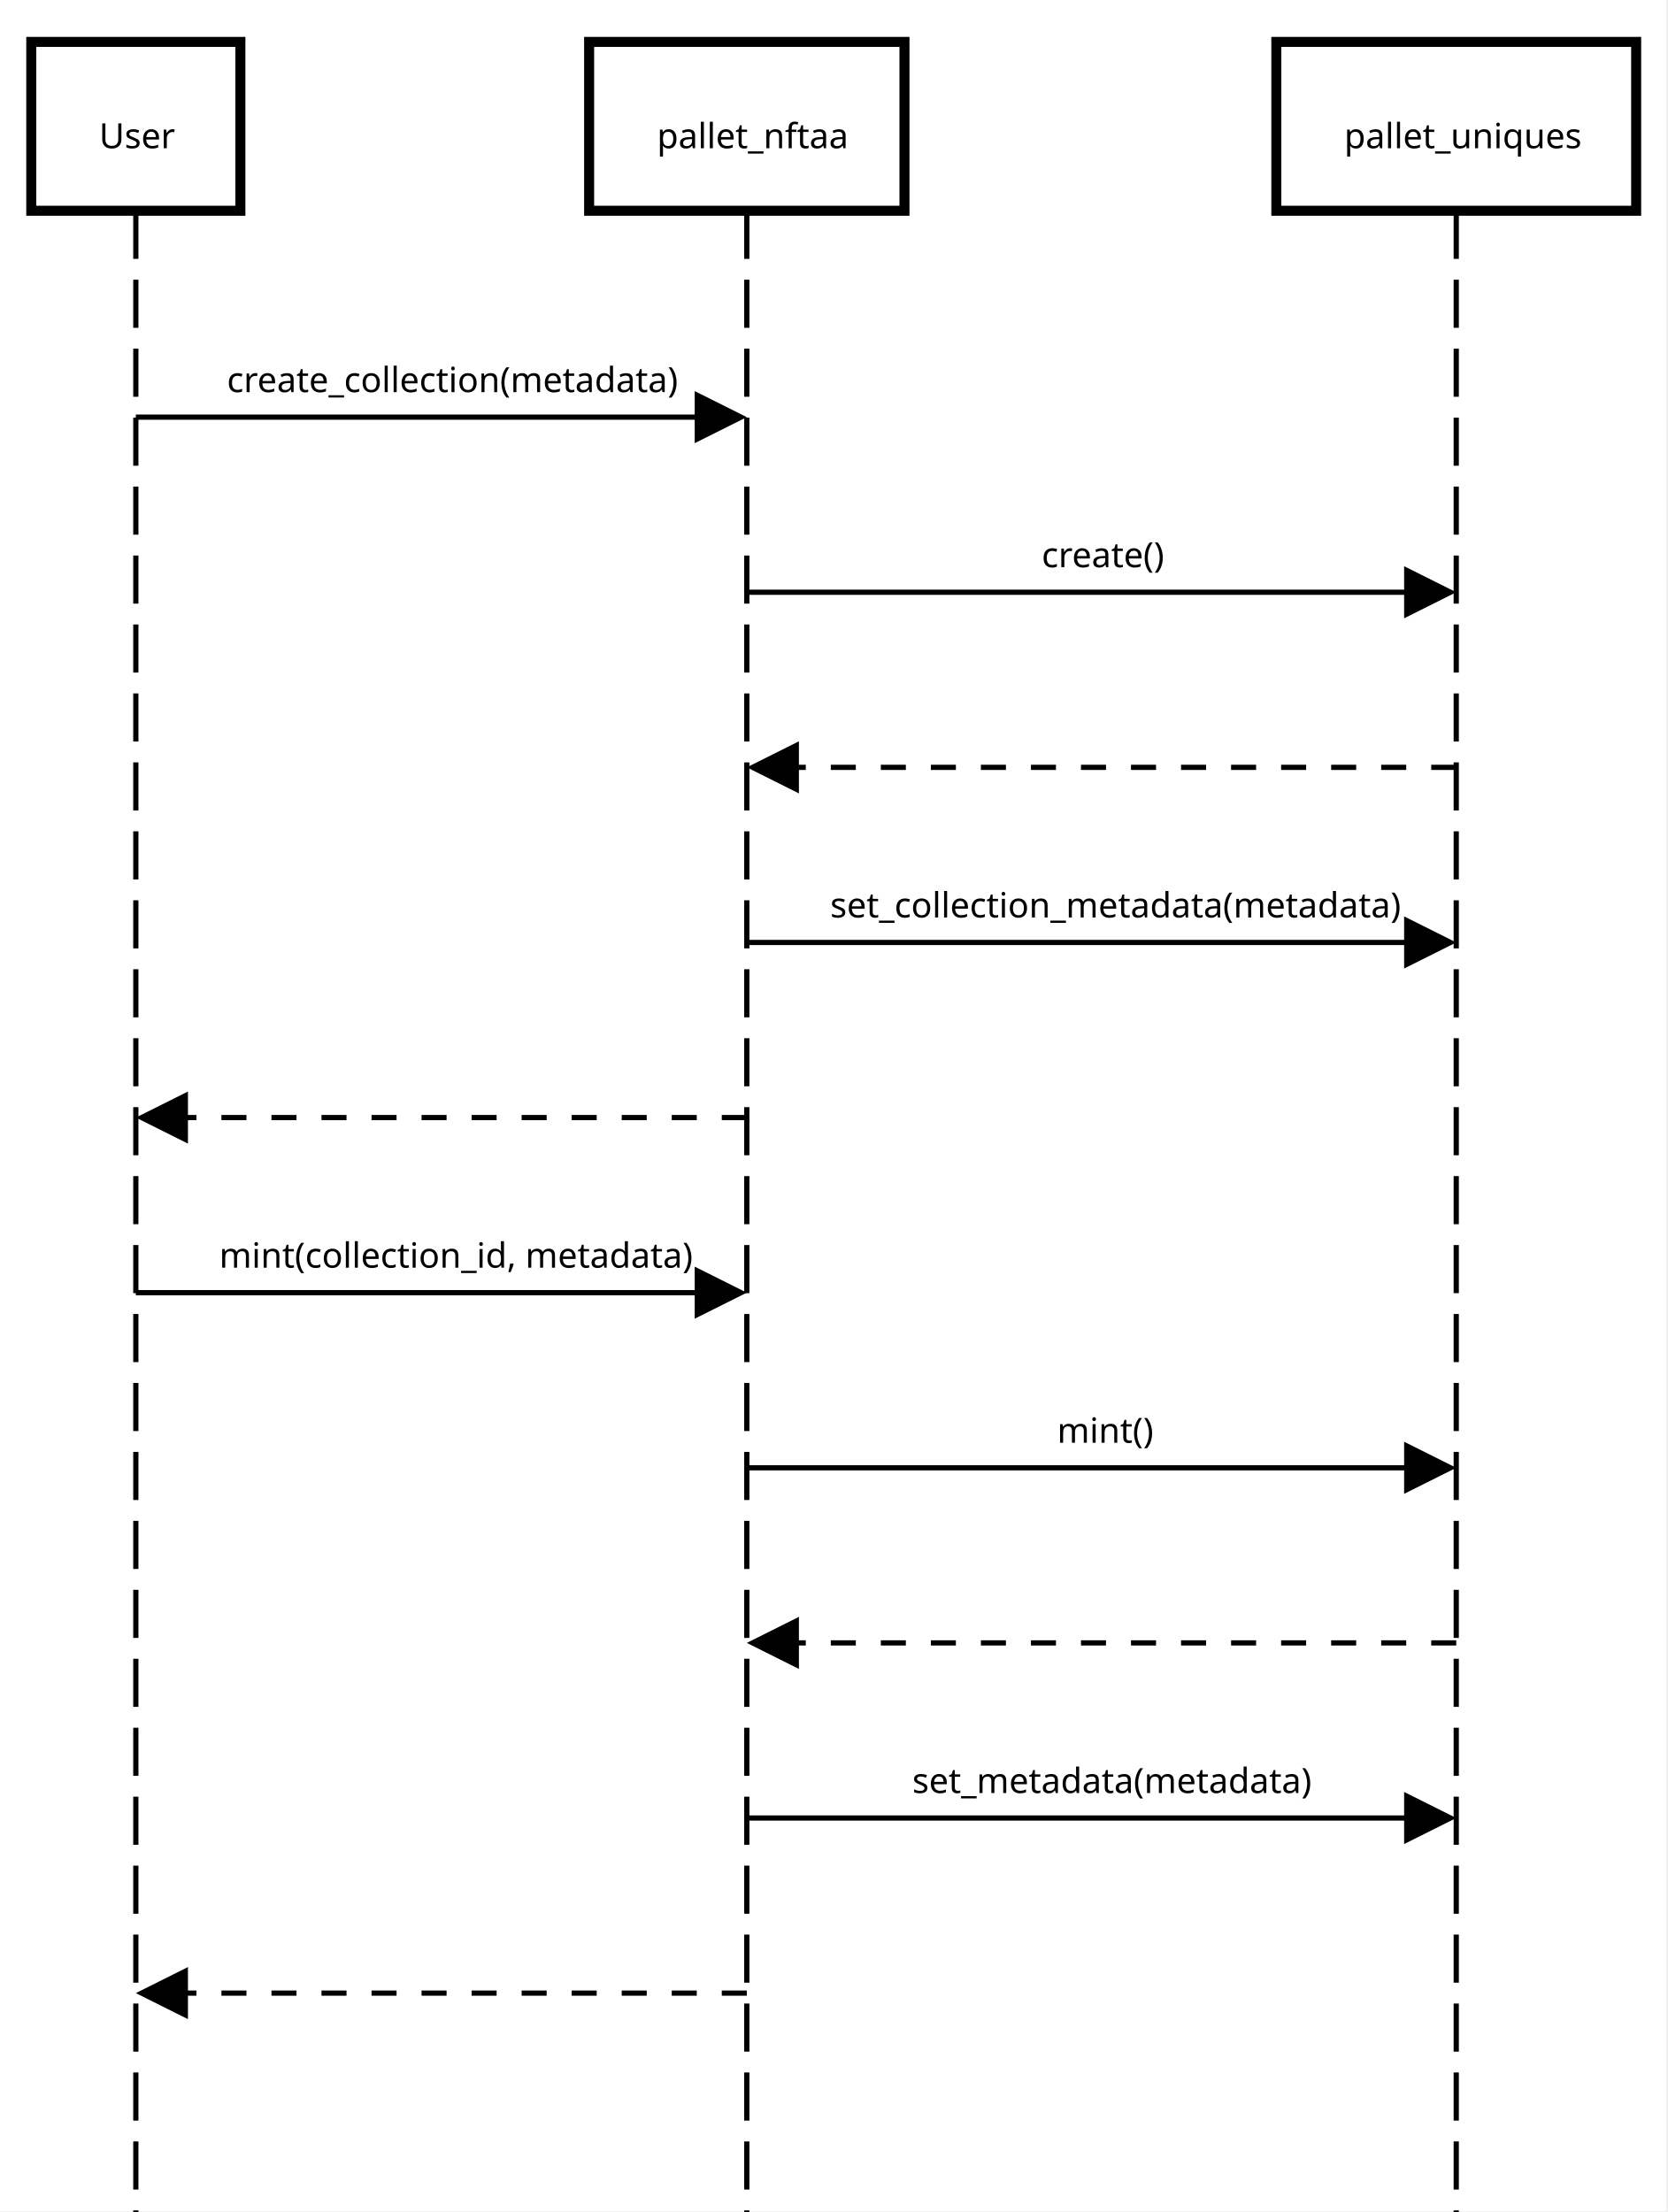
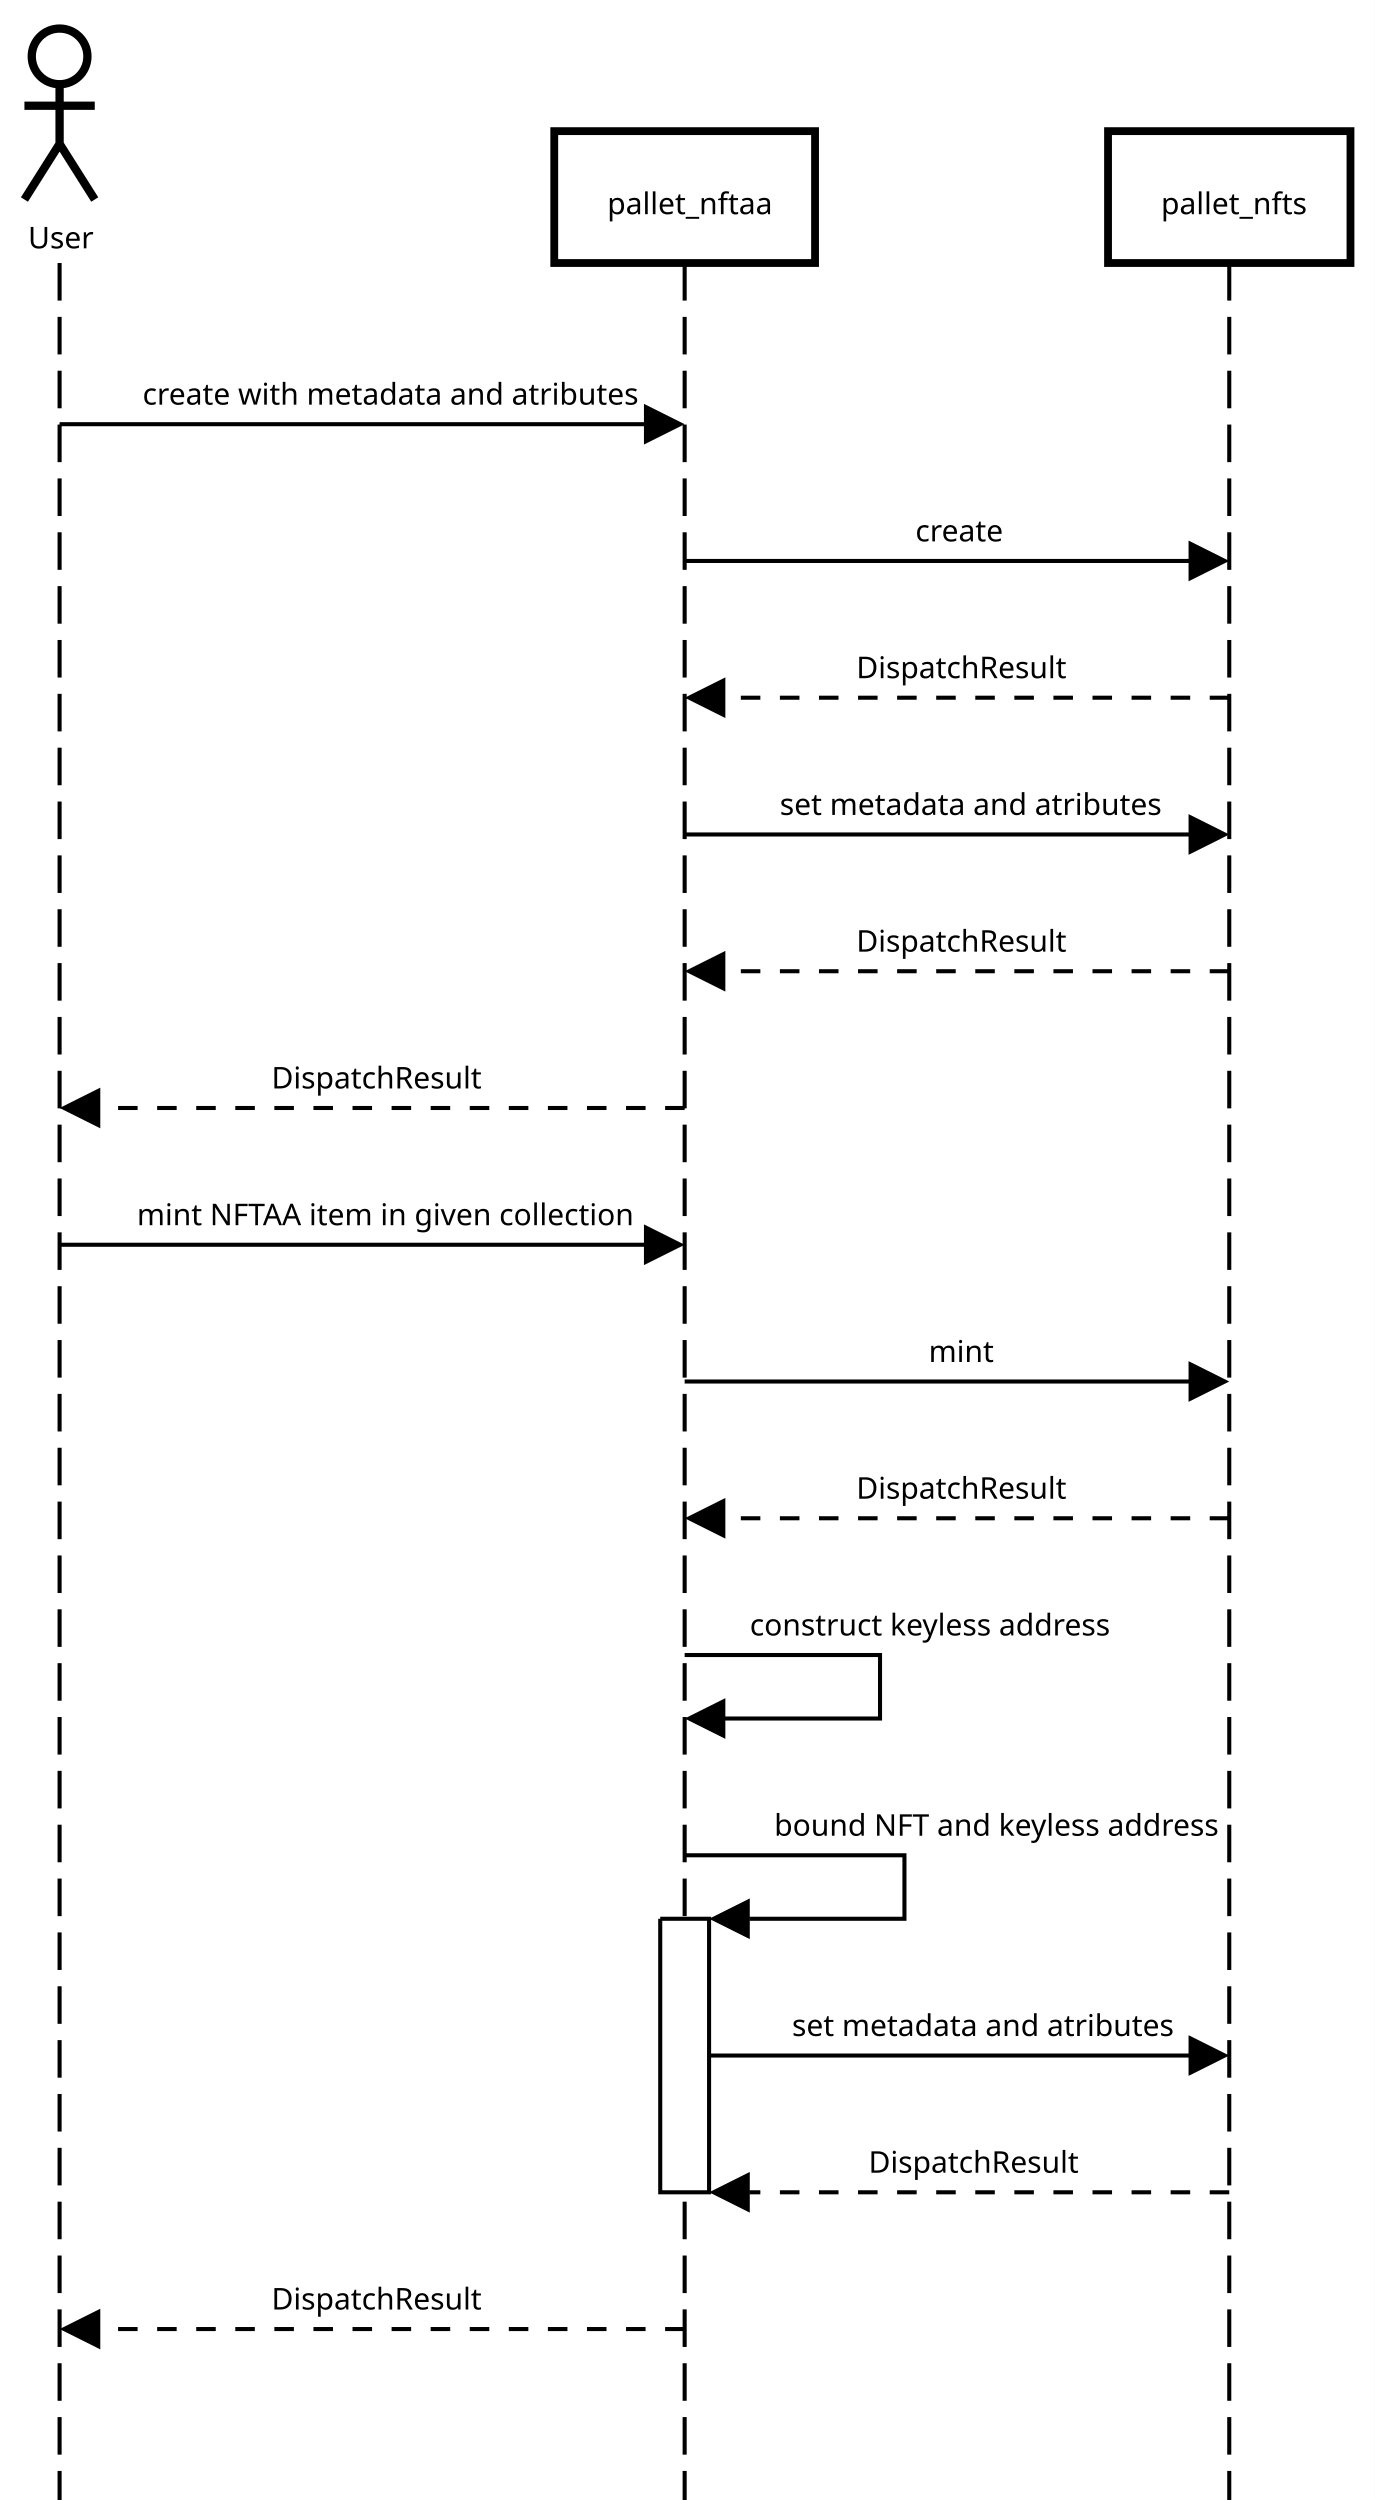
- <svg xmlns="http://www.w3.org/2000/svg" version="1.1" width="703.491" height="933.331">
+ <svg xmlns="http://www.w3.org/2000/svg" version="1.1" width="672.061" height="1222.018">
  <defs />
  <g>
    <g />
    <g />
    <g />
    <g />
    <g />
    <g />
    <g />
    <g />
    <g />
    <g />
    <g />
    <g />
    <g />
    <g />
    <g />
    <g />
    <g />
    <g />
    <g />
    <g />
    <g />
    <g />
-     <g>
-       <rect fill="white" stroke="none" x="0" y="0" width="703" height="933" />
-     </g>
-     <g />
-     <g>
-       <path fill="none" stroke="black" paint-order="fill stroke markers" d=" M 57.308 88.926 L 57.308 933.331" stroke-miterlimit="10" stroke-width="2.199" stroke-dasharray="20.298,8.796" />
-       <path fill="none" stroke="black" paint-order="fill stroke markers" d=" M 315.075 88.926 L 315.075 933.331" stroke-miterlimit="10" stroke-width="2.199" stroke-dasharray="20.298,8.796" />
-       <path fill="none" stroke="black" paint-order="fill stroke markers" d=" M 614.392 88.926 L 614.392 933.331" stroke-miterlimit="10" stroke-width="2.199" stroke-dasharray="20.298,8.796" />
-     </g>
-     <g>
+     <g />
+     <g />
+     <g />
+     <g />
+     <g />
+     <g />
+     <g />
+     <g />
+     <g />
+     <g />
+     <g />
+     <g />
+     <g />
+     <g />
+     <g />
+     <g />
+     <g />
+     <g />
+     <g />
+     <g />
+     <g />
+     <g />
+     <g />
+     <g />
+     <g />
+     <g />
+     <g />
+     <g />
+     <g />
+     <g />
+     <g />
+     <g />
+     <g />
+     <g />
+     <g />
+     <g />
+     <g />
+     <g />
+     <g />
+     <g />
+     <g />
+     <g />
+     <g />
+     <g />
+     <g />
+     <g />
+     <g />
+     <g />
+     <g>
+       <rect fill="white" stroke="none" x="0" y="0" width="672" height="1222" />
+     </g>
+     <g />
+     <g>
+       <path fill="none" stroke="black" paint-order="fill stroke markers" d=" M 29.127 128.564 L 29.127 1222.018" stroke-miterlimit="10" stroke-width="1.99" stroke-dasharray="18.365,7.958" />
+       <path fill="none" stroke="black" paint-order="fill stroke markers" d=" M 334.663 128.564 L 334.663 1222.018" stroke-miterlimit="10" stroke-width="1.99" stroke-dasharray="18.365,7.958" />
+       <path fill="none" stroke="black" paint-order="fill stroke markers" d=" M 600.87 128.564 L 600.87 1222.018" stroke-miterlimit="10" stroke-width="1.99" stroke-dasharray="18.365,7.958" />
+     </g>
+     <g>
+       <g>
+         <path fill="white" stroke="black" paint-order="fill stroke markers" d=" M 42.735 27.575 A 13.608 13.608 0 1 1 42.735 27.561 M 29.127 41.184 L 29.127 70.31 M 11.937 51.688 L 46.317 51.688 M 29.127 70.31 L 11.937 97.527 M 29.127 70.31 L 46.317 97.527" stroke-miterlimit="10" stroke-width="4.059" stroke-dasharray="" />
+       </g>
+       <g>
+         <g />
+         <text fill="black" stroke="none" font-family="sans-serif" font-size="11pt" font-style="normal" font-weight="normal" text-decoration="normal" x="13.694" y="121.402" text-anchor="start" dominant-baseline="alphabetic" xml:space="preserve">User</text>
+       </g>
      <path fill="none" stroke="none" />
      <g>
-         <path fill="white" stroke="black" paint-order="fill stroke markers" d=" M 13.194 17.68 L 101.422 17.68 L 101.422 88.926 L 13.194 88.926 L 13.194 17.68 Z" stroke-miterlimit="10" stroke-width="4.222" stroke-dasharray="" />
+         <path fill="white" stroke="black" paint-order="fill stroke markers" d=" M 270.926 64.103 L 398.4 64.103 L 398.4 128.564 L 270.926 128.564 L 270.926 64.103 Z" stroke-miterlimit="10" stroke-width="3.82" stroke-dasharray="" />
      </g>
      <g>
        <g />
-         <text fill="black" stroke="none" font-family="sans-serif" font-size="11pt" font-style="normal" font-weight="normal" text-decoration="normal" x="41.824" y="62.539" text-anchor="start" dominant-baseline="alphabetic" xml:space="preserve">User</text>
+         <text fill="black" stroke="none" font-family="sans-serif" font-size="11pt" font-style="normal" font-weight="normal" text-decoration="normal" x="296.83" y="104.69" text-anchor="start" dominant-baseline="alphabetic" xml:space="preserve">pallet_nftaa</text>
      </g>
      <path fill="none" stroke="none" />
      <g>
-         <path fill="white" stroke="black" paint-order="fill stroke markers" d=" M 248.553 17.68 L 381.597 17.68 L 381.597 88.926 L 248.553 88.926 L 248.553 17.68 Z" stroke-miterlimit="10" stroke-width="4.222" stroke-dasharray="" />
+         <path fill="white" stroke="black" paint-order="fill stroke markers" d=" M 541.616 64.103 L 660.124 64.103 L 660.124 128.564 L 541.616 128.564 L 541.616 64.103 Z" stroke-miterlimit="10" stroke-width="3.82" stroke-dasharray="" />
      </g>
      <g>
        <g />
-         <text fill="black" stroke="none" font-family="sans-serif" font-size="11pt" font-style="normal" font-weight="normal" text-decoration="normal" x="277.183" y="62.539" text-anchor="start" dominant-baseline="alphabetic" xml:space="preserve">pallet_nftaa</text>
-       </g>
-       <path fill="none" stroke="none" />
-       <g>
-         <path fill="white" stroke="black" paint-order="fill stroke markers" d=" M 538.486 17.68 L 690.297 17.68 L 690.297 88.926 L 538.486 88.926 L 538.486 17.68 Z" stroke-miterlimit="10" stroke-width="4.222" stroke-dasharray="" />
-       </g>
-       <g>
-         <g />
-         <text fill="black" stroke="none" font-family="sans-serif" font-size="11pt" font-style="normal" font-weight="normal" text-decoration="normal" x="567.117" y="62.539" text-anchor="start" dominant-baseline="alphabetic" xml:space="preserve">pallet_uniques</text>
-       </g>
-     </g>
-     <g>
-       <g>
-         <rect fill="white" stroke="none" x="91.791" y="141.702" width="188.8" height="34.304" />
-         <text fill="black" stroke="none" font-family="sans-serif" font-size="11pt" font-style="normal" font-weight="normal" text-decoration="normal" x="95.75" y="165.45" text-anchor="start" dominant-baseline="alphabetic" xml:space="preserve">create_collection(metadata)</text>
-       </g>
-       <g>
-         <path fill="none" stroke="black" paint-order="fill stroke markers" d=" M 57.308 176.006 L 293.349 176.006" stroke-miterlimit="10" stroke-width="2.199" stroke-dasharray="" />
-         <g transform="translate(315.0748,176.0055) translate(-315.0748,-176.0055)">
-           <path fill="black" stroke="none" paint-order="stroke fill markers" d=" M 293.085 165.011 L 315.075 176.006 L 293.085 187 Z" />
-         </g>
-       </g>
-       <g>
-         <rect fill="white" stroke="none" x="435.525" y="215.587" width="58.416" height="34.304" />
-         <text fill="black" stroke="none" font-family="sans-serif" font-size="11pt" font-style="normal" font-weight="normal" text-decoration="normal" x="439.483" y="239.336" text-anchor="start" dominant-baseline="alphabetic" xml:space="preserve">create()</text>
-       </g>
-       <g>
-         <path fill="none" stroke="black" paint-order="fill stroke markers" d=" M 315.075 249.891 L 592.666 249.891" stroke-miterlimit="10" stroke-width="2.199" stroke-dasharray="" />
-         <g transform="translate(614.3918,249.8909) translate(-614.3918,-249.8909)">
-           <path fill="black" stroke="none" paint-order="stroke fill markers" d=" M 592.402 238.896 L 614.392 249.891 L 592.402 260.886 Z" />
-         </g>
-       </g>
-       <g>
-         <rect fill="white" stroke="none" x="460.775" y="289.472" width="7.916" height="34.304" />
-         <text fill="black" stroke="none" font-family="sans-serif" font-size="11pt" font-style="normal" font-weight="normal" text-decoration="normal" x="464.733" y="313.221" text-anchor="start" dominant-baseline="alphabetic" xml:space="preserve" />
-       </g>
-       <g>
-         <path fill="none" stroke="black" paint-order="fill stroke markers" d=" M 614.392 323.776 L 336.801 323.776" stroke-miterlimit="10" stroke-width="2.199" stroke-dasharray="10.555" />
-         <g transform="translate(315.0748,323.7763) translate(-315.0748,-323.7763)">
-           <path fill="black" stroke="none" paint-order="stroke fill markers" d=" M 337.064 312.781 L 315.075 323.776 L 337.064 334.771 Z" />
-         </g>
-       </g>
-       <g>
-         <rect fill="white" stroke="none" x="346.3" y="363.358" width="236.866" height="34.304" />
-         <text fill="black" stroke="none" font-family="sans-serif" font-size="11pt" font-style="normal" font-weight="normal" text-decoration="normal" x="350.258" y="387.107" text-anchor="start" dominant-baseline="alphabetic" xml:space="preserve">set_collection_metadata(metadata)</text>
-       </g>
-       <g>
-         <path fill="none" stroke="black" paint-order="fill stroke markers" d=" M 315.075 397.662 L 592.666 397.662" stroke-miterlimit="10" stroke-width="2.199" stroke-dasharray="" />
-         <g transform="translate(614.3918,397.6617) translate(-614.3918,-397.6617)">
-           <path fill="black" stroke="none" paint-order="stroke fill markers" d=" M 592.402 386.667 L 614.392 397.662 L 592.402 408.657 Z" />
-         </g>
-       </g>
-       <g>
-         <rect fill="white" stroke="none" x="182.233" y="437.243" width="7.916" height="34.304" />
-         <text fill="black" stroke="none" font-family="sans-serif" font-size="11pt" font-style="normal" font-weight="normal" text-decoration="normal" x="186.191" y="460.992" text-anchor="start" dominant-baseline="alphabetic" xml:space="preserve" />
-       </g>
-       <g>
-         <path fill="none" stroke="black" paint-order="fill stroke markers" d=" M 315.075 471.547 L 79.034 471.547" stroke-miterlimit="10" stroke-width="2.199" stroke-dasharray="10.555" />
-         <g transform="translate(57.30774,471.5471) translate(-57.30774,-471.5471)">
-           <path fill="black" stroke="none" paint-order="stroke fill markers" d=" M 79.297 460.552 L 57.308 471.547 L 79.297 482.542 Z" />
-         </g>
-       </g>
-       <g>
-         <rect fill="white" stroke="none" x="88.533" y="511.129" width="195.316" height="34.304" />
-         <text fill="black" stroke="none" font-family="sans-serif" font-size="11pt" font-style="normal" font-weight="normal" text-decoration="normal" x="92.491" y="534.877" text-anchor="start" dominant-baseline="alphabetic" xml:space="preserve">mint(collection_id, metadata)</text>
-       </g>
-       <g>
-         <path fill="none" stroke="black" paint-order="fill stroke markers" d=" M 57.308 545.432 L 293.349 545.432" stroke-miterlimit="10" stroke-width="2.199" stroke-dasharray="" />
-         <g transform="translate(315.0748,545.4324) translate(-315.0748,-545.4324)">
-           <path fill="black" stroke="none" paint-order="stroke fill markers" d=" M 293.085 534.438 L 315.075 545.432 L 293.085 556.427 Z" />
-         </g>
-       </g>
-       <g>
-         <rect fill="white" stroke="none" x="442.042" y="585.014" width="45.383" height="34.304" />
-         <text fill="black" stroke="none" font-family="sans-serif" font-size="11pt" font-style="normal" font-weight="normal" text-decoration="normal" x="446" y="608.763" text-anchor="start" dominant-baseline="alphabetic" xml:space="preserve">mint()</text>
-       </g>
-       <g>
-         <path fill="none" stroke="black" paint-order="fill stroke markers" d=" M 315.075 619.318 L 592.666 619.318" stroke-miterlimit="10" stroke-width="2.199" stroke-dasharray="" />
-         <g transform="translate(614.3918,619.3178) translate(-614.3918,-619.3178)">
-           <path fill="black" stroke="none" paint-order="stroke fill markers" d=" M 592.402 608.323 L 614.392 619.318 L 592.402 630.313 Z" />
-         </g>
-       </g>
-       <g>
-         <rect fill="white" stroke="none" x="460.775" y="658.899" width="7.916" height="34.304" />
-         <text fill="black" stroke="none" font-family="sans-serif" font-size="11pt" font-style="normal" font-weight="normal" text-decoration="normal" x="464.733" y="682.648" text-anchor="start" dominant-baseline="alphabetic" xml:space="preserve" />
-       </g>
-       <g>
-         <path fill="none" stroke="black" paint-order="fill stroke markers" d=" M 614.392 693.203 L 336.801 693.203" stroke-miterlimit="10" stroke-width="2.199" stroke-dasharray="10.555" />
-         <g transform="translate(315.0748,693.2032) translate(-315.0748,-693.2032)">
-           <path fill="black" stroke="none" paint-order="stroke fill markers" d=" M 337.064 682.208 L 315.075 693.203 L 337.064 704.198 Z" />
-         </g>
-       </g>
-       <g>
-         <rect fill="white" stroke="none" x="380.942" y="732.785" width="167.583" height="34.304" />
-         <text fill="black" stroke="none" font-family="sans-serif" font-size="11pt" font-style="normal" font-weight="normal" text-decoration="normal" x="384.9" y="756.534" text-anchor="start" dominant-baseline="alphabetic" xml:space="preserve">set_metadata(metadata)</text>
-       </g>
-       <g>
-         <path fill="none" stroke="black" paint-order="fill stroke markers" d=" M 315.075 767.089 L 592.666 767.089" stroke-miterlimit="10" stroke-width="2.199" stroke-dasharray="" />
-         <g transform="translate(614.3918,767.0886) translate(-614.3918,-767.0886)">
-           <path fill="black" stroke="none" paint-order="stroke fill markers" d=" M 592.402 756.094 L 614.392 767.089 L 592.402 778.083 Z" />
-         </g>
-       </g>
-       <g>
-         <rect fill="white" stroke="none" x="182.233" y="806.67" width="7.916" height="34.304" />
-         <text fill="black" stroke="none" font-family="sans-serif" font-size="11pt" font-style="normal" font-weight="normal" text-decoration="normal" x="186.191" y="830.419" text-anchor="start" dominant-baseline="alphabetic" xml:space="preserve" />
-       </g>
-       <g>
-         <path fill="none" stroke="black" paint-order="fill stroke markers" d=" M 315.075 840.974 L 79.034 840.974" stroke-miterlimit="10" stroke-width="2.199" stroke-dasharray="10.555" />
-         <g transform="translate(57.30774,840.974) translate(-57.30774,-840.974)">
-           <path fill="black" stroke="none" paint-order="stroke fill markers" d=" M 79.297 829.979 L 57.308 840.974 L 79.297 851.969 Z" />
+         <text fill="black" stroke="none" font-family="sans-serif" font-size="11pt" font-style="normal" font-weight="normal" text-decoration="normal" x="567.52" y="104.69" text-anchor="start" dominant-baseline="alphabetic" xml:space="preserve">pallet_nfts</text>
+       </g>
+     </g>
+     <g>
+       <path fill="white" stroke="black" paint-order="fill stroke markers" d=" M 322.726 937.911 L 346.6 937.911 L 346.6 1071.608 L 322.726 1071.608 L 322.726 937.911" stroke-miterlimit="10" stroke-width="1.99" stroke-dasharray="" />
+       <g>
+         <rect fill="white" stroke="none" x="66.097" y="176.313" width="231.596" height="31.037" />
+         <text fill="black" stroke="none" font-family="sans-serif" font-size="11pt" font-style="normal" font-weight="normal" text-decoration="normal" x="69.678" y="197.8" text-anchor="start" dominant-baseline="alphabetic" xml:space="preserve">create with metadata and atributes</text>
+       </g>
+       <g>
+         <path fill="none" stroke="black" paint-order="fill stroke markers" d=" M 29.127 207.35 L 315.006 207.35" stroke-miterlimit="10" stroke-width="1.99" stroke-dasharray="" />
+         <g transform="translate(334.6629,207.3503) translate(-334.6629,-207.3503)">
+           <path fill="black" stroke="none" paint-order="stroke fill markers" d=" M 314.767 197.403 L 334.663 207.35 L 314.767 217.298 Z" />
+         </g>
+       </g>
+       <g>
+         <rect fill="white" stroke="none" x="443.869" y="243.162" width="47.796" height="31.037" />
+         <text fill="black" stroke="none" font-family="sans-serif" font-size="11pt" font-style="normal" font-weight="normal" text-decoration="normal" x="447.45" y="264.649" text-anchor="start" dominant-baseline="alphabetic" xml:space="preserve">create</text>
+       </g>
+       <g>
+         <path fill="none" stroke="black" paint-order="fill stroke markers" d=" M 334.663 274.199 L 581.213 274.199" stroke-miterlimit="10" stroke-width="1.99" stroke-dasharray="" />
+         <g transform="translate(600.8702,274.199) translate(-600.8702,-274.199)">
+           <path fill="black" stroke="none" paint-order="stroke fill markers" d=" M 580.975 264.251 L 600.87 274.199 L 580.975 284.147 Z" />
+         </g>
+       </g>
+       <g>
+         <rect fill="white" stroke="none" x="415.002" y="310.011" width="105.529" height="31.037" />
+         <text fill="black" stroke="none" font-family="sans-serif" font-size="11pt" font-style="normal" font-weight="normal" text-decoration="normal" x="418.583" y="331.498" text-anchor="start" dominant-baseline="alphabetic" xml:space="preserve">DispatchResult</text>
+       </g>
+       <g>
+         <path fill="none" stroke="black" paint-order="fill stroke markers" d=" M 600.87 341.048 L 354.32 341.048" stroke-miterlimit="10" stroke-width="1.99" stroke-dasharray="9.55" />
+         <g transform="translate(334.6629,341.0476) translate(-334.6629,-341.0476)">
+           <path fill="black" stroke="none" paint-order="stroke fill markers" d=" M 354.558 331.1 L 334.663 341.048 L 354.558 350.995 Z" />
+         </g>
+       </g>
+       <g>
+         <rect fill="white" stroke="none" x="377.585" y="376.859" width="180.362" height="31.037" />
+         <text fill="black" stroke="none" font-family="sans-serif" font-size="11pt" font-style="normal" font-weight="normal" text-decoration="normal" x="381.167" y="398.346" text-anchor="start" dominant-baseline="alphabetic" xml:space="preserve">set metadata and atributes</text>
+       </g>
+       <g>
+         <path fill="none" stroke="black" paint-order="fill stroke markers" d=" M 334.663 407.896 L 581.213 407.896" stroke-miterlimit="10" stroke-width="1.99" stroke-dasharray="" />
+         <g transform="translate(600.8702,407.8963) translate(-600.8702,-407.8963)">
+           <path fill="black" stroke="none" paint-order="stroke fill markers" d=" M 580.975 397.949 L 600.87 407.896 L 580.975 417.844 Z" />
+         </g>
+       </g>
+       <g>
+         <rect fill="white" stroke="none" x="415.002" y="443.708" width="105.529" height="31.037" />
+         <text fill="black" stroke="none" font-family="sans-serif" font-size="11pt" font-style="normal" font-weight="normal" text-decoration="normal" x="418.583" y="465.195" text-anchor="start" dominant-baseline="alphabetic" xml:space="preserve">DispatchResult</text>
+       </g>
+       <g>
+         <path fill="none" stroke="black" paint-order="fill stroke markers" d=" M 600.87 474.745 L 354.32 474.745" stroke-miterlimit="10" stroke-width="1.99" stroke-dasharray="9.55" />
+         <g transform="translate(334.6629,474.745) translate(-334.6629,-474.745)">
+           <path fill="black" stroke="none" paint-order="stroke fill markers" d=" M 354.558 464.797 L 334.663 474.745 L 354.558 484.693 Z" />
+         </g>
+       </g>
+       <g>
+         <rect fill="white" stroke="none" x="129.13" y="510.557" width="105.529" height="31.037" />
+         <text fill="black" stroke="none" font-family="sans-serif" font-size="11pt" font-style="normal" font-weight="normal" text-decoration="normal" x="132.712" y="532.044" text-anchor="start" dominant-baseline="alphabetic" xml:space="preserve">DispatchResult</text>
+       </g>
+       <g>
+         <path fill="none" stroke="black" paint-order="fill stroke markers" d=" M 334.663 541.594 L 48.784 541.594" stroke-miterlimit="10" stroke-width="1.99" stroke-dasharray="9.55" />
+         <g transform="translate(29.12692,541.5937) translate(-29.12692,-541.5937)">
+           <path fill="black" stroke="none" paint-order="stroke fill markers" d=" M 49.022 531.646 L 29.127 541.594 L 49.022 551.541 Z" />
+         </g>
+       </g>
+       <g>
+         <rect fill="white" stroke="none" x="63.347" y="577.405" width="237.096" height="31.037" />
+         <text fill="black" stroke="none" font-family="sans-serif" font-size="11pt" font-style="normal" font-weight="normal" text-decoration="normal" x="66.928" y="598.893" text-anchor="start" dominant-baseline="alphabetic" xml:space="preserve">mint NFTAA item in given collection</text>
+       </g>
+       <g>
+         <path fill="none" stroke="black" paint-order="fill stroke markers" d=" M 29.127 608.442 L 315.006 608.442" stroke-miterlimit="10" stroke-width="1.99" stroke-dasharray="" />
+         <g transform="translate(334.6629,608.4423) translate(-334.6629,-608.4423)">
+           <path fill="black" stroke="none" paint-order="stroke fill markers" d=" M 314.767 598.495 L 334.663 608.442 L 314.767 618.39 Z" />
+         </g>
+       </g>
+       <g>
+         <rect fill="white" stroke="none" x="450.352" y="644.254" width="34.829" height="31.037" />
+         <text fill="black" stroke="none" font-family="sans-serif" font-size="11pt" font-style="normal" font-weight="normal" text-decoration="normal" x="453.933" y="665.741" text-anchor="start" dominant-baseline="alphabetic" xml:space="preserve">mint</text>
+       </g>
+       <g>
+         <path fill="none" stroke="black" paint-order="fill stroke markers" d=" M 334.663 675.291 L 581.213 675.291" stroke-miterlimit="10" stroke-width="1.99" stroke-dasharray="" />
+         <g transform="translate(600.8702,675.291) translate(-600.8702,-675.291)">
+           <path fill="black" stroke="none" paint-order="stroke fill markers" d=" M 580.975 665.343 L 600.87 675.291 L 580.975 685.239 Z" />
+         </g>
+       </g>
+       <g>
+         <rect fill="white" stroke="none" x="415.002" y="711.103" width="105.529" height="31.037" />
+         <text fill="black" stroke="none" font-family="sans-serif" font-size="11pt" font-style="normal" font-weight="normal" text-decoration="normal" x="418.583" y="732.59" text-anchor="start" dominant-baseline="alphabetic" xml:space="preserve">DispatchResult</text>
+       </g>
+       <g>
+         <path fill="none" stroke="black" paint-order="fill stroke markers" d=" M 600.87 742.14 L 354.32 742.14" stroke-miterlimit="10" stroke-width="1.99" stroke-dasharray="9.55" />
+         <g transform="translate(334.6629,742.1397) translate(-334.6629,-742.1397)">
+           <path fill="black" stroke="none" paint-order="stroke fill markers" d=" M 354.558 732.192 L 334.663 742.14 L 354.558 752.087 Z" />
+         </g>
+       </g>
+       <g>
+         <rect fill="white" stroke="none" x="362.914" y="777.951" width="175.329" height="31.037" />
+         <text fill="black" stroke="none" font-family="sans-serif" font-size="11pt" font-style="normal" font-weight="normal" text-decoration="normal" x="366.496" y="799.439" text-anchor="start" dominant-baseline="alphabetic" xml:space="preserve">construct keyless address</text>
+       </g>
+       <g>
+         <path fill="none" stroke="black" paint-order="fill stroke markers" d=" M 334.663 808.988 L 430.161 808.988 L 430.161 840.025 L 354.32 840.025" stroke-miterlimit="10" stroke-width="1.99" stroke-dasharray="" />
+         <g transform="translate(334.6629,840.0253) translate(-334.6629,-840.0253)">
+           <path fill="black" stroke="none" paint-order="stroke fill markers" d=" M 354.558 830.078 L 334.663 840.025 L 354.558 849.973 Z" />
+         </g>
+       </g>
+       <g>
+         <rect fill="white" stroke="none" x="374.852" y="875.837" width="217.662" height="31.037" />
+         <text fill="black" stroke="none" font-family="sans-serif" font-size="11pt" font-style="normal" font-weight="normal" text-decoration="normal" x="378.433" y="897.324" text-anchor="start" dominant-baseline="alphabetic" xml:space="preserve">bound NFT and keyless address</text>
+       </g>
+       <g>
+         <path fill="none" stroke="black" paint-order="fill stroke markers" d=" M 334.663 906.874 L 442.098 906.874 L 442.098 937.911 L 366.257 937.911" stroke-miterlimit="10" stroke-width="1.99" stroke-dasharray="" />
+         <g transform="translate(346.6002,937.9108) translate(-346.6002,-937.9108)">
+           <path fill="black" stroke="none" paint-order="stroke fill markers" d=" M 366.496 927.963 L 346.6 937.911 L 366.496 947.859 Z" />
+         </g>
+       </g>
+       <g>
+         <rect fill="white" stroke="none" x="383.554" y="973.723" width="180.362" height="31.037" />
+         <text fill="black" stroke="none" font-family="sans-serif" font-size="11pt" font-style="normal" font-weight="normal" text-decoration="normal" x="387.135" y="995.21" text-anchor="start" dominant-baseline="alphabetic" xml:space="preserve">set metadata and atributes</text>
+       </g>
+       <g>
+         <path fill="none" stroke="black" paint-order="fill stroke markers" d=" M 346.6 1004.76 L 581.213 1004.76" stroke-miterlimit="10" stroke-width="1.99" stroke-dasharray="" />
+         <g transform="translate(600.8702,1004.76) translate(-600.8702,-1004.76)">
+           <path fill="black" stroke="none" paint-order="stroke fill markers" d=" M 580.975 994.812 L 600.87 1004.76 L 580.975 1014.707 Z" />
+         </g>
+       </g>
+       <g>
+         <rect fill="white" stroke="none" x="420.971" y="1040.571" width="105.529" height="31.037" />
+         <text fill="black" stroke="none" font-family="sans-serif" font-size="11pt" font-style="normal" font-weight="normal" text-decoration="normal" x="424.552" y="1062.058" text-anchor="start" dominant-baseline="alphabetic" xml:space="preserve">DispatchResult</text>
+       </g>
+       <g>
+         <path fill="none" stroke="black" paint-order="fill stroke markers" d=" M 600.87 1071.608 L 366.257 1071.608" stroke-miterlimit="10" stroke-width="1.99" stroke-dasharray="9.55" />
+         <g transform="translate(346.6002,1071.608) translate(-346.6002,-1071.608)">
+           <path fill="black" stroke="none" paint-order="stroke fill markers" d=" M 366.496 1061.66 L 346.6 1071.608 L 366.496 1081.556 Z" />
+         </g>
+       </g>
+       <g>
+         <rect fill="white" stroke="none" x="129.13" y="1107.42" width="105.529" height="31.037" />
+         <text fill="black" stroke="none" font-family="sans-serif" font-size="11pt" font-style="normal" font-weight="normal" text-decoration="normal" x="132.712" y="1128.907" text-anchor="start" dominant-baseline="alphabetic" xml:space="preserve">DispatchResult</text>
+       </g>
+       <g>
+         <path fill="none" stroke="black" paint-order="fill stroke markers" d=" M 334.663 1138.457 L 48.784 1138.457" stroke-miterlimit="10" stroke-width="1.99" stroke-dasharray="9.55" />
+         <g transform="translate(29.12692,1138.457) translate(-29.12692,-1138.457)">
+           <path fill="black" stroke="none" paint-order="stroke fill markers" d=" M 49.022 1128.509 L 29.127 1138.457 L 49.022 1148.405 Z" />
        </g>
      </g>
    </g>
    <g />
    <g />
    <g />
  </g>
</svg>
